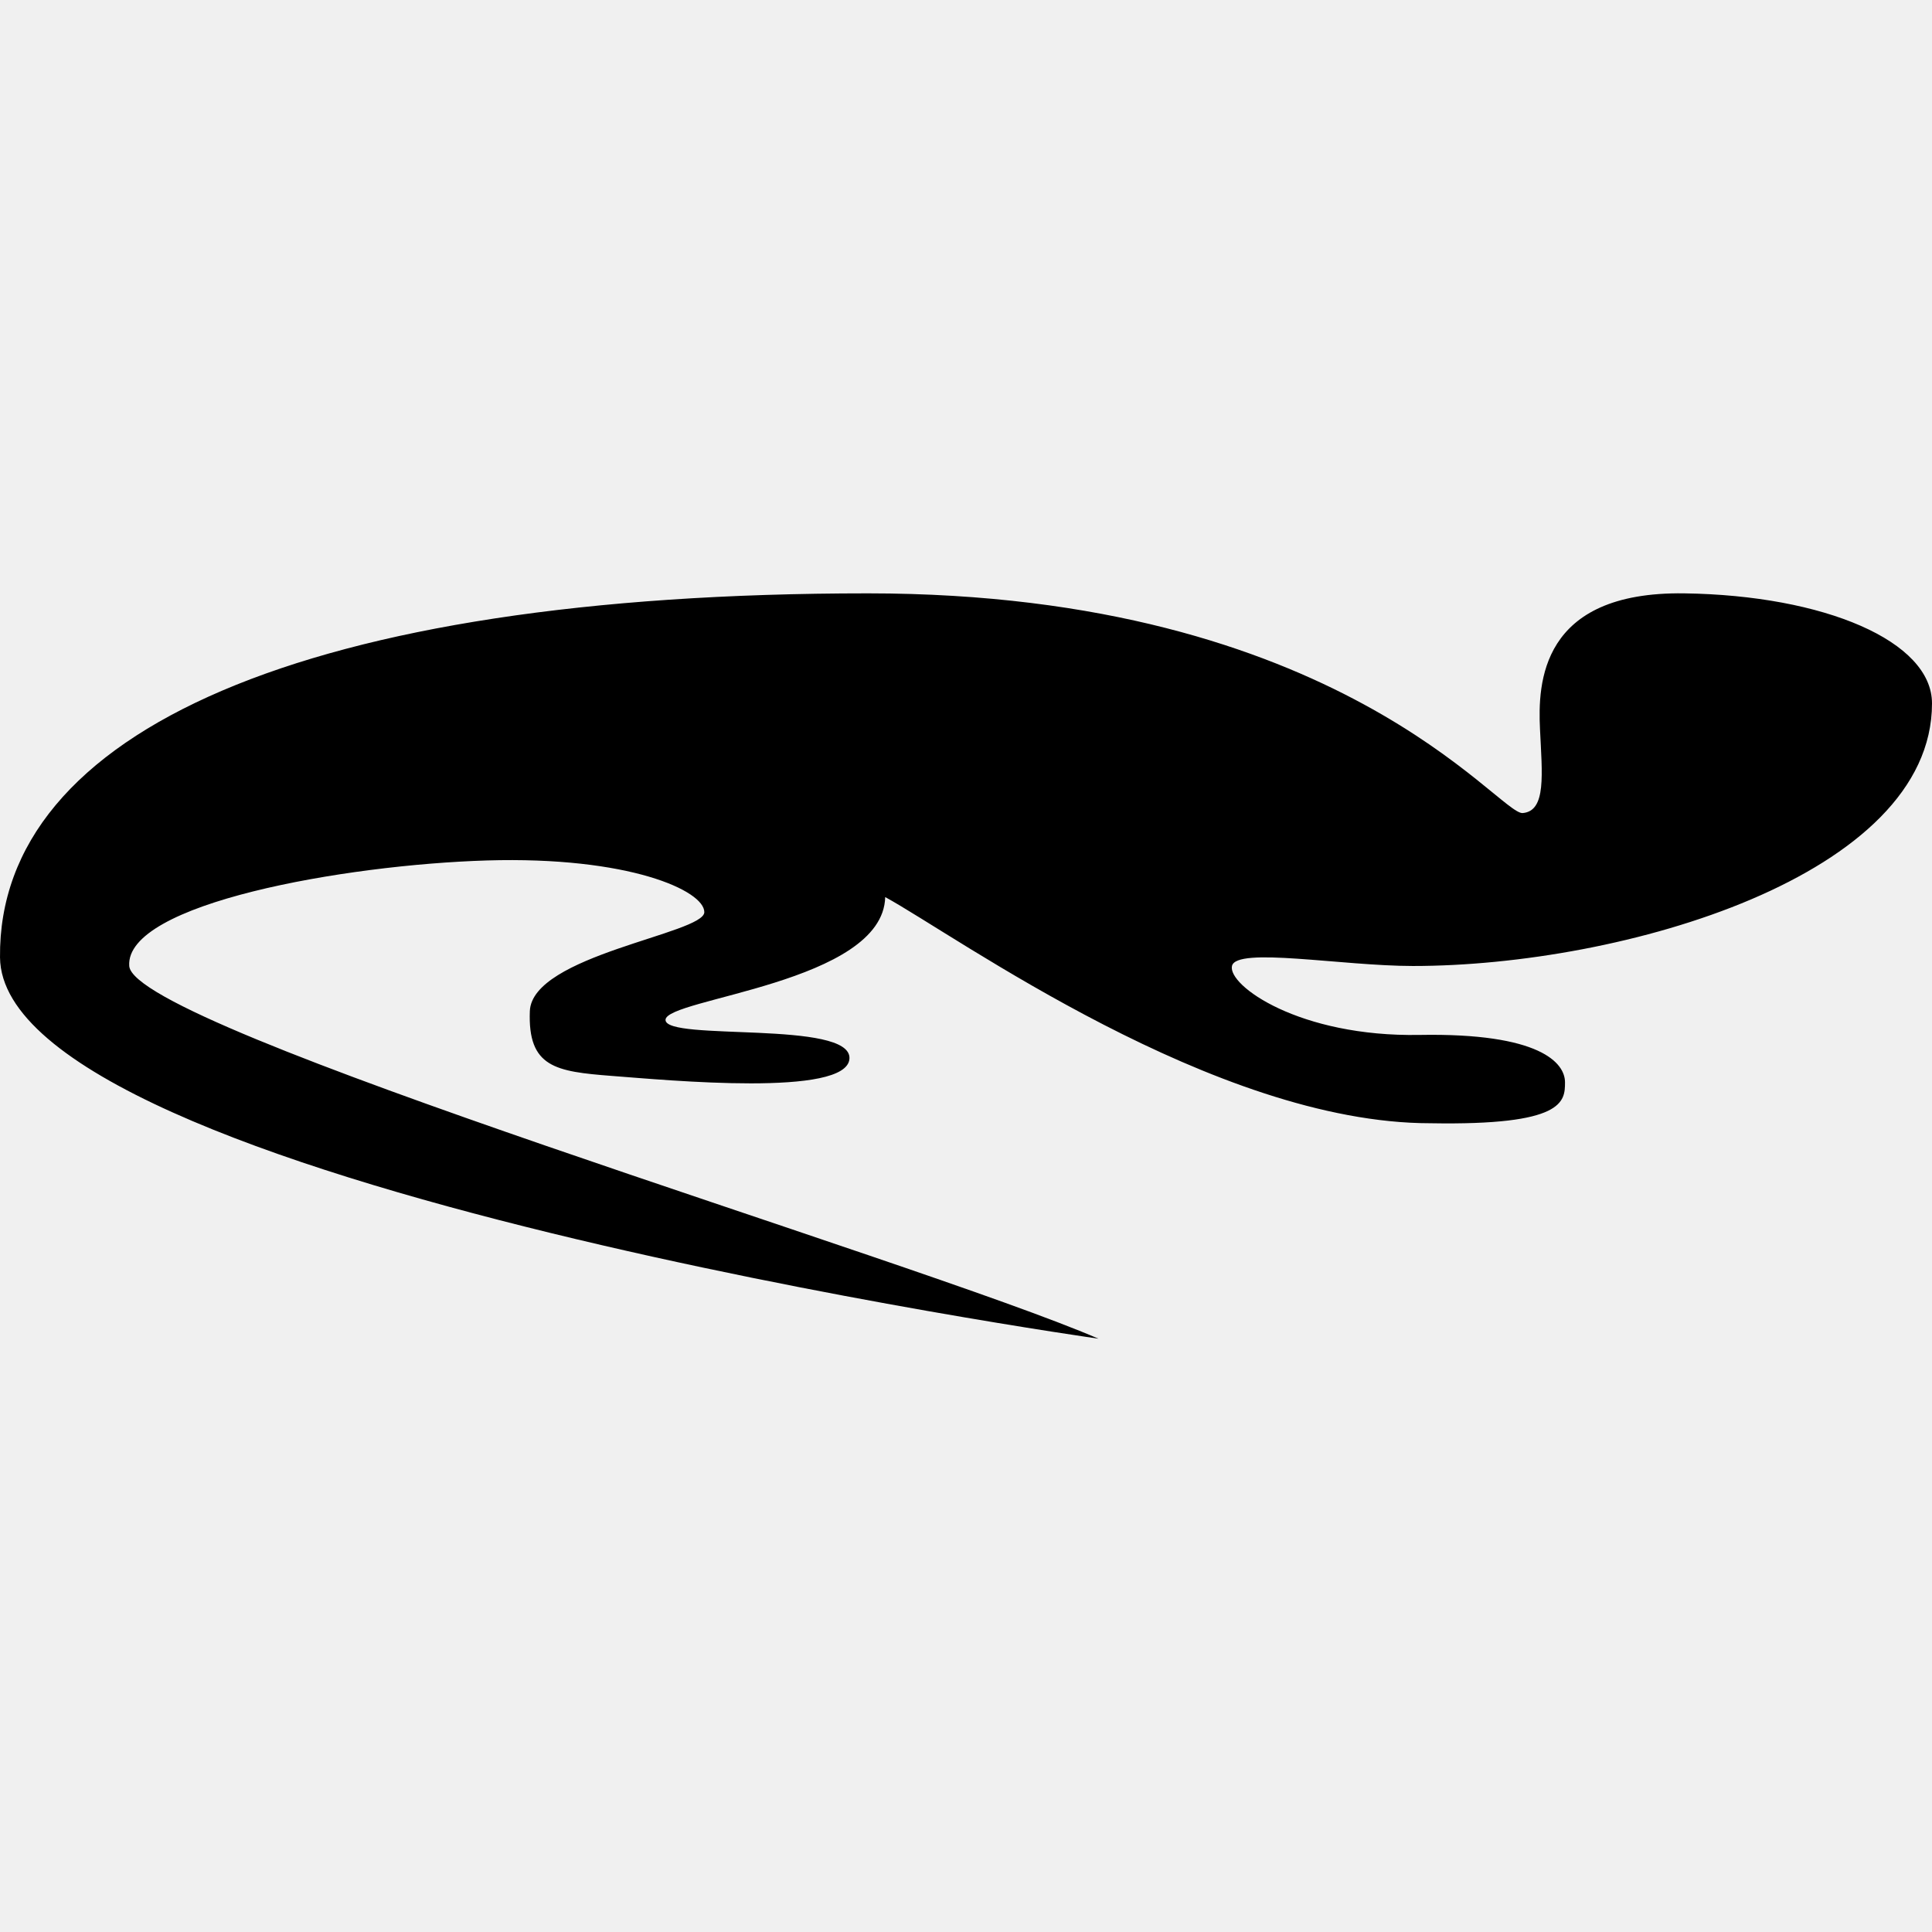
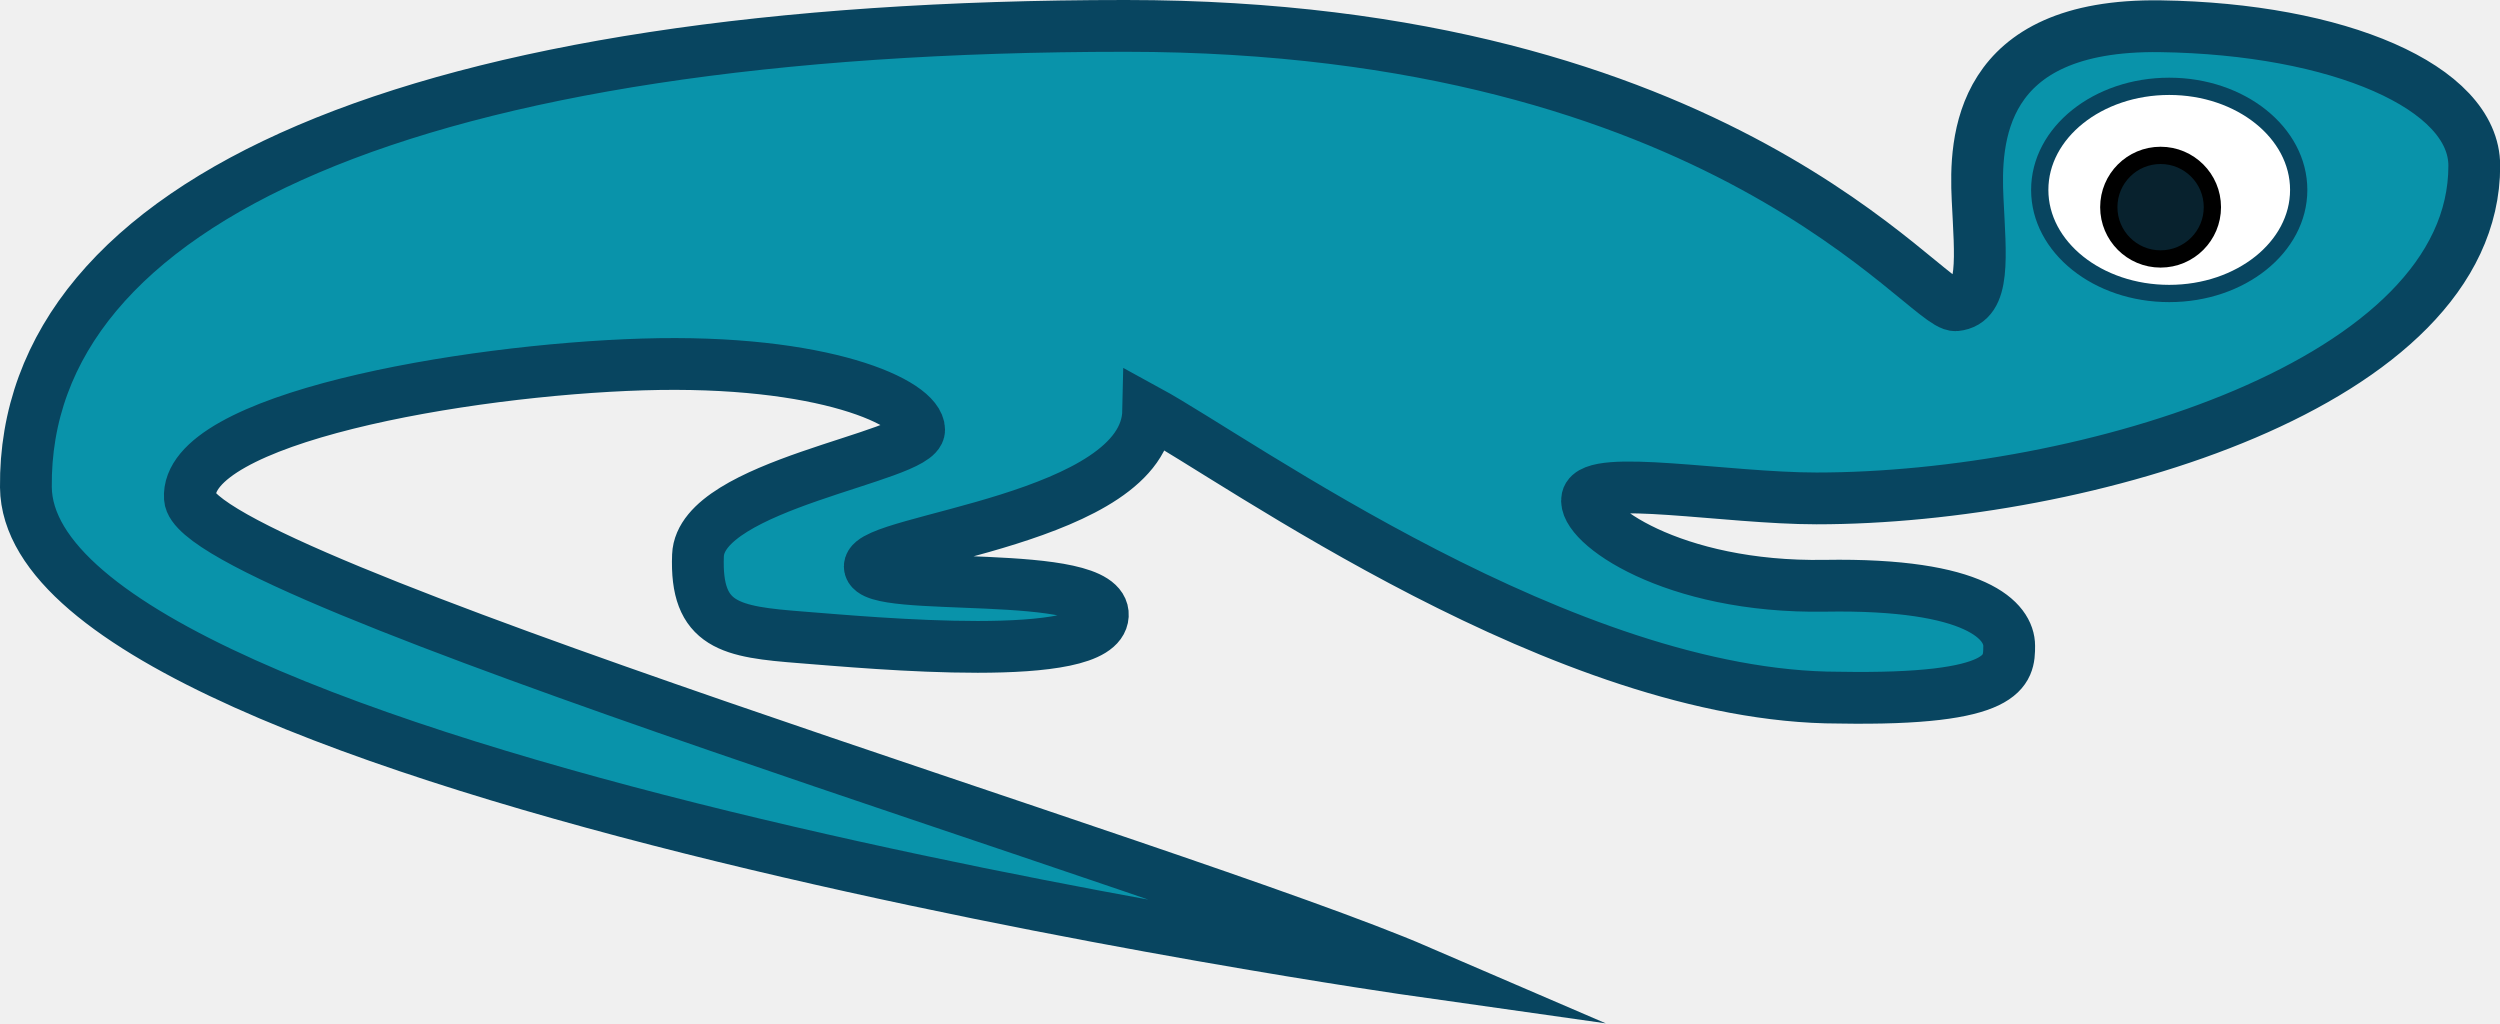
- <svg xmlns="http://www.w3.org/2000/svg" version="1.1" id="Capa_1" x="0px" y="0px" viewBox="0 0 357.957 357.957" style="enable-background:new 0 0 357.957 357.957;" xml:space="preserve">
-   <path d="M23.945,178.977c-0.809-11.568,39.906-18.752,66.238-19.553c26.332-0.792,40.311,5.586,40.311,9.576  c0,3.996-31.928,7.968-32.326,18.349c-0.393,10.401,4.785,11.191,15.166,11.992c10.371,0.786,43.654,3.969,44.051-3.208  c0.402-7.167-34.078-3.177-34.078-7.167c0-3.995,40.307-6.81,40.703-22.758c13.174,7.193,61.109,41.904,101.016,41.904  c24.777,0.44,24.934-4.003,24.934-7.586c0-3.577-4.584-9.178-26.932-8.776c-22.342,0.398-35.566-9.178-34.77-12.773  c0.797-3.592,20.359-0.007,33.521,0c38.916,0,96.178-16.713,96.178-48.652c0-11.54-19.955-20.019-45.898-20.389  c-26.732-0.375-27.129,16.771-26.732,25.149c0.395,8.383,1.195,15.171-3.193,15.556c-4.391,0.414-33.963-40.695-121.316-40.705  C56.662,109.928-0.398,135.482,0.002,177.379c0.395,41.909,203.52,70.649,203.52,70.649  C169.197,233.25,24.744,190.537,23.945,178.977z" />
-   <g>
- </g>
-   <g>
- </g>
-   <g>
- </g>
-   <g>
- </g>
-   <g>
- </g>
-   <g>
- </g>
-   <g>
- </g>
-   <g>
- </g>
-   <g>
- </g>
-   <g>
- </g>
-   <g>
- </g>
-   <g>
- </g>
-   <g>
- </g>
-   <g>
- </g>
-   <g>
- </g>
+ <svg xmlns="http://www.w3.org/2000/svg" viewBox="0 0 144.81 59.27">
+   <defs>
+     <style>.cls-1{fill:#0993aa;stroke-width:3px;}.cls-1,.cls-2{stroke:#084560;}.cls-1,.cls-2,.cls-3{stroke-miterlimit:10;}.cls-2{fill:#fff;}.cls-3{fill:#08222e;stroke:#000;}</style>
+   </defs>
+   <g id="Layer_2" data-name="Layer 2">
+     <g id="Layer_1-2" data-name="Layer 1">
+       <path class="cls-1" d="M11,28.85c-.32-4.58,15.81-7.42,26.24-7.74s16,2.21,16,3.79-12.65,3.16-12.81,7.27,1.9,4.43,6,4.75,17.29,1.57,17.45-1.27-13.5-1.26-13.5-2.84,16-2.7,16.13-9c5.22,2.85,24.21,16.6,40,16.6,9.81.17,9.87-1.59,9.87-3s-1.81-3.63-10.67-3.48-14.09-3.63-13.77-5.06,8.06,0,13.28,0c15.42,0,38.1-6.62,38.1-19.27,0-4.57-7.9-7.93-18.18-8.08-10.59-.15-10.75,6.65-10.59,10s.47,6-1.27,6.16S99.82,1.51,65.21,1.5C24,1.5,1.34,11.62,1.5,28.22s80.63,28,80.63,28C68.53,50.36,11.3,33.43,11,28.85Z" />
+       <ellipse class="cls-2" cx="125.65" cy="11" rx="7.5" ry="6" />
+       <circle class="cls-3" cx="125.15" cy="12" r="3" />
+     </g>
+   </g>
</svg>
